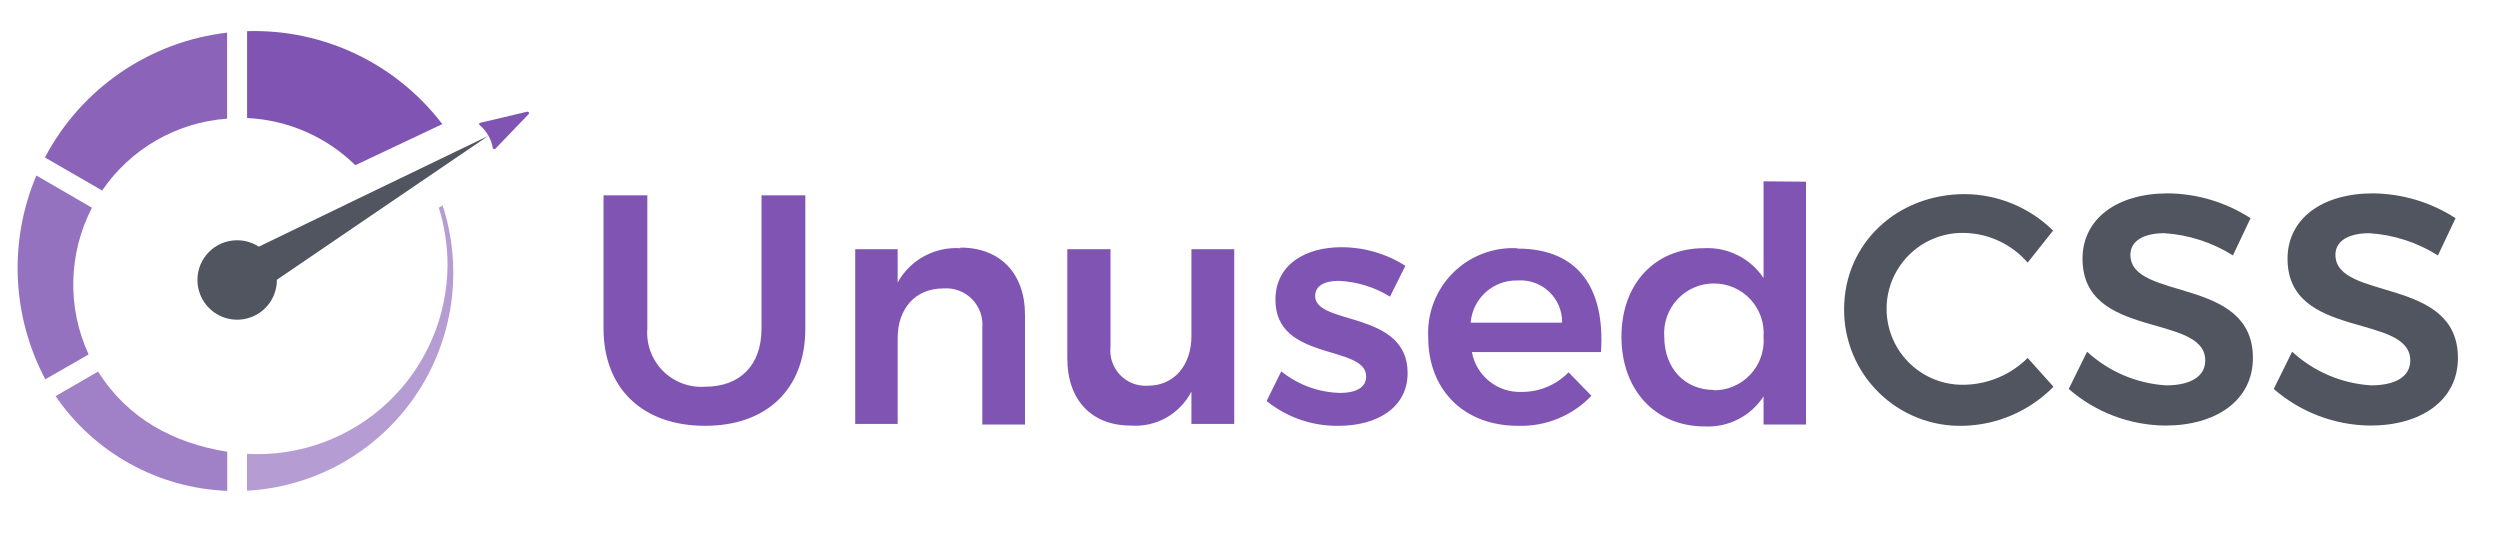
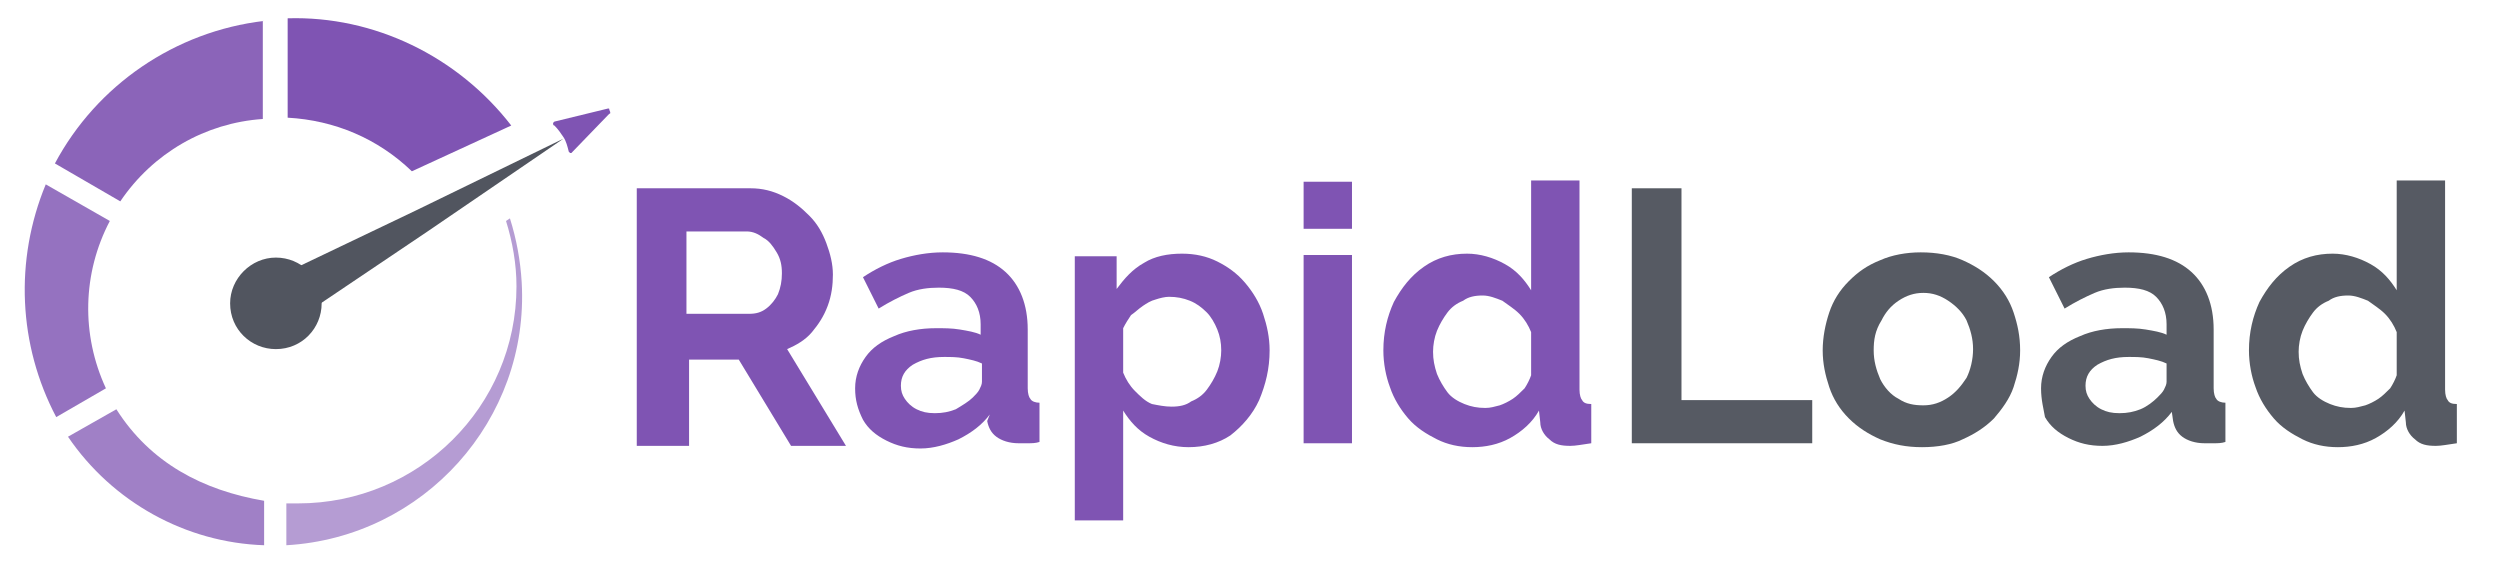
- <svg xmlns="http://www.w3.org/2000/svg" id="Layer_1" data-name="Layer 1" viewBox="0 0 201.44 43.07">
-   <defs>
-     <style>.cls-1{fill:#7f54b3;}.cls-1,.cls-2,.cls-3,.cls-4,.cls-5,.cls-6{fill-rule:evenodd;}.cls-2{fill:#51555f;}.cls-3{fill:#b59cd3;}.cls-4{fill:#a080c6;}.cls-5{fill:#9572c0;}.cls-6{fill:#8b64b9;}</style>
-   </defs>
-   <path class="cls-1" d="M52.16,26.47V15.74H48.63V26.47c0,4.84,3.16,7.84,8.18,7.84s8.08-3,8.08-7.84V15.74H61.36V26.47c0,3-1.76,4.69-4.55,4.69a4.36,4.36,0,0,1-4.65-4.69ZM77.39,20a5.39,5.39,0,0,0-5.06,2.76V20.08H68.91V34.16h3.42V27.24c0-2.32,1.37-4,3.69-4a2.92,2.92,0,0,1,3.13,3.18v7.79h3.44V25.37c0-3.34-2-5.42-5.2-5.42ZM96,20.08v7c0,2.26-1.31,4-3.52,4a2.84,2.84,0,0,1-3-3.15V20.08H86v8.81c0,3.32,1.94,5.4,5.1,5.4A5.07,5.07,0,0,0,96,31.55v2.61h3.45V20.08Zm16,3.82,1.24-2.48a9.57,9.57,0,0,0-5.16-1.5c-2.84,0-5.31,1.35-5.31,4.24,0,5,7.31,3.58,7.31,6.18,0,.92-.9,1.32-2.08,1.32a7.82,7.82,0,0,1-4.76-1.74l-1.18,2.39a9,9,0,0,0,5.81,2c3,0,5.55-1.4,5.55-4.26,0-5.05-7.45-3.82-7.45-6.19,0-.86.79-1.23,1.9-1.23A8.59,8.59,0,0,1,112,23.9ZM122.24,20a6.83,6.83,0,0,0-7.16,7.18c0,4.23,2.87,7.13,7.23,7.13a7.82,7.82,0,0,0,5.92-2.42L126.39,30a5.25,5.25,0,0,1-3.79,1.58,3.92,3.92,0,0,1-4-3.21H129c.34-5.11-1.79-8.34-6.73-8.34ZM118.5,26a3.69,3.69,0,0,1,3.76-3.4,3.35,3.35,0,0,1,3.61,3.4Zm23.6-11.39V22.4A5.43,5.43,0,0,0,137.28,20c-3.94,0-6.63,2.87-6.63,7.13s2.69,7.23,6.71,7.23a5.33,5.33,0,0,0,4.74-2.42v2.27h3.42V14.64Zm-4,16.81c-2.37,0-4-1.77-4-4.29a4,4,0,0,1,4-4.29,4,4,0,0,1,4,4.29A4,4,0,0,1,138.1,31.45Z" />
-   <path class="cls-2" d="M163.38,21.16l2.05-2.58a10.25,10.25,0,0,0-7.1-2.94c-5.5,0-9.74,4-9.74,9.28a9.35,9.35,0,0,0,9.61,9.39,10.52,10.52,0,0,0,7.26-3.15l-2.08-2.32a7.4,7.4,0,0,1-5,2.16,6.12,6.12,0,1,1,0-12.23,6.94,6.94,0,0,1,5,2.39Zm16.54-.58,1.42-3a12.48,12.48,0,0,0-6.65-2c-4.13,0-6.89,2.06-6.89,5.27,0,6.55,9.89,4.36,9.89,8.2,0,1.29-1.19,2-3.16,2a10.36,10.36,0,0,1-6.36-2.71l-1.48,3a12,12,0,0,0,7.79,2.95c4.05,0,7.05-2,7.05-5.45,0-6.6-9.87-4.57-9.87-8.31,0-1.13,1.08-1.74,2.74-1.74a11.81,11.81,0,0,1,5.52,1.79Zm16.52,0,1.42-3a12.48,12.48,0,0,0-6.65-2c-4.13,0-6.89,2.06-6.89,5.27,0,6.55,9.89,4.36,9.89,8.2,0,1.29-1.19,2-3.16,2a10.36,10.36,0,0,1-6.36-2.71l-1.48,3A12,12,0,0,0,191,34.29c4.05,0,7.05-2,7.05-5.45,0-6.6-9.87-4.57-9.87-8.31,0-1.13,1.08-1.74,2.74-1.74A11.81,11.81,0,0,1,196.44,20.58Z" />
-   <path class="cls-3" d="M19.9,39.54a17.58,17.58,0,0,0,15.76-23l-.3.2a15.51,15.51,0,0,1,.7,4.59A15.31,15.31,0,0,1,19.9,36.57Z" />
-   <path class="cls-4" d="M4.48,31.92a17.57,17.57,0,0,0,13.83,7.63V36.4c-4.31-.69-8-2.65-10.41-6.46Z" />
-   <path class="cls-5" d="M2.93,14.14a19.14,19.14,0,0,0,.72,16.42l3.49-2a13.45,13.45,0,0,1,.27-11.82Z" />
-   <path class="cls-6" d="M18.3,2.63A19.09,19.09,0,0,0,3.62,12.69l4.61,2.66A13.36,13.36,0,0,1,18.3,9.56Z" />
-   <path class="cls-1" d="M35.64,10A19.06,19.06,0,0,0,19.91,2.51v7a13.35,13.35,0,0,1,8.72,3.8Z" />
-   <path class="cls-2" d="M19.1,19.36a3.2,3.2,0,1,1-3.19,3.19A3.19,3.19,0,0,1,19.1,19.36Z" />
-   <polygon class="cls-2" points="39.34 10.95 29.8 17.44 20.27 23.93 19.42 22.45 18.57 20.98 28.95 15.96 39.34 10.95" />
-   <path class="cls-1" d="M42.59,9.2,39.9,12a.11.11,0,0,1-.12,0,.12.12,0,0,1-.08-.09,2.68,2.68,0,0,0-.36-1,2.9,2.9,0,0,0-.67-.81.11.11,0,0,1,0-.2L42.48,9a.13.13,0,0,1,.13.05A.12.12,0,0,1,42.59,9.2Z" />
+ <svg xmlns="http://www.w3.org/2000/svg" version="1.1" id="Layer_1" x="0px" y="0px" viewBox="0 0 191.2 43.1" style="enable-background:new 0 0 191.2 43.1;" xml:space="preserve">
+   <style type="text/css">
+ 	.st0{fill:#7F54B3;}
+ 	.st1{fill:#565A63;}
+ 	.st2{fill-rule:evenodd;clip-rule:evenodd;fill:#B59CD3;}
+ 	.st3{fill-rule:evenodd;clip-rule:evenodd;fill:#A080C6;}
+ 	.st4{fill-rule:evenodd;clip-rule:evenodd;fill:#9572C0;}
+ 	.st5{fill-rule:evenodd;clip-rule:evenodd;fill:#8B64B9;}
+ 	.st6{fill-rule:evenodd;clip-rule:evenodd;fill:#7F54B3;}
+ 	.st7{fill-rule:evenodd;clip-rule:evenodd;fill:#51555F;}
+ </style>
+   <g>
+     <path class="st0" d="M48.7,33.9V14.4h8.7c0.9,0,1.7,0.2,2.5,0.6c0.8,0.4,1.4,0.9,2,1.5c0.6,0.6,1,1.3,1.3,2.1   c0.3,0.8,0.5,1.6,0.5,2.4s-0.1,1.6-0.4,2.4c-0.3,0.8-0.7,1.4-1.2,2s-1.2,1-1.9,1.3l4.5,7.4h-4.2l-4-6.6h-3.8v6.6h-4V33.9z M52.5,24   h4.8c0.5,0,0.9-0.1,1.3-0.4c0.4-0.3,0.7-0.7,0.9-1.1c0.2-0.5,0.3-1,0.3-1.6s-0.1-1.1-0.4-1.6c-0.3-0.5-0.6-0.9-1-1.1   c-0.4-0.3-0.8-0.5-1.3-0.5h-4.6V24z" />
+     <path class="st0" d="M65.4,29.7c0-0.9,0.3-1.7,0.8-2.4c0.5-0.7,1.2-1.2,2.2-1.6c0.9-0.4,2-0.6,3.2-0.6c0.6,0,1.2,0,1.8,0.1   c0.6,0.1,1.2,0.2,1.6,0.4v-0.8c0-0.9-0.3-1.6-0.8-2.1S72.9,22,71.8,22c-0.8,0-1.6,0.1-2.3,0.4c-0.7,0.3-1.5,0.7-2.3,1.2L66,21.2   c0.9-0.6,1.9-1.1,2.9-1.4s2.1-0.5,3.2-0.5c2.1,0,3.7,0.5,4.8,1.5c1.1,1,1.7,2.5,1.7,4.4v4.5c0,0.4,0.1,0.7,0.2,0.8   c0.1,0.2,0.4,0.3,0.7,0.3v3c-0.3,0.1-0.6,0.1-0.9,0.1s-0.5,0-0.7,0c-0.7,0-1.3-0.2-1.7-0.5c-0.4-0.3-0.6-0.7-0.7-1.2l0.2-0.5   c-0.6,0.8-1.4,1.4-2.4,1.9c-0.9,0.4-1.9,0.7-2.9,0.7s-1.8-0.2-2.6-0.6c-0.8-0.4-1.4-0.9-1.8-1.6C65.6,31.3,65.4,30.6,65.4,29.7z    M74.4,30.4c0.2-0.2,0.4-0.4,0.5-0.6s0.2-0.4,0.2-0.6v-1.4c-0.4-0.2-0.9-0.3-1.4-0.4s-1-0.1-1.5-0.1c-1,0-1.7,0.2-2.4,0.6   c-0.6,0.4-0.9,0.9-0.9,1.6c0,0.4,0.1,0.7,0.3,1c0.2,0.3,0.5,0.6,0.9,0.8c0.4,0.2,0.8,0.3,1.4,0.3s1.1-0.1,1.6-0.3   C73.6,31,74.1,30.7,74.4,30.4z" />
+     <path class="st0" d="M90.9,34.2c-1.1,0-2.1-0.3-3-0.8s-1.5-1.2-2-2v8.4h-3.7V19.6h3.2v2.5c0.6-0.8,1.2-1.5,2.1-2   c0.8-0.5,1.8-0.7,2.9-0.7c1,0,1.9,0.2,2.7,0.6c0.8,0.4,1.5,0.9,2.1,1.6s1.1,1.5,1.4,2.4s0.5,1.8,0.5,2.8c0,1.4-0.3,2.6-0.8,3.8   c-0.5,1.1-1.3,2-2.2,2.7C93.2,33.9,92.1,34.2,90.9,34.2z M89.6,31.1c0.6,0,1.1-0.1,1.5-0.4c0.5-0.2,0.9-0.5,1.2-0.9   c0.3-0.4,0.6-0.9,0.8-1.4c0.2-0.5,0.3-1.1,0.3-1.6c0-0.6-0.1-1.1-0.3-1.6c-0.2-0.5-0.5-1-0.8-1.3c-0.4-0.4-0.8-0.7-1.3-0.9   c-0.5-0.2-1-0.3-1.6-0.3c-0.3,0-0.7,0.1-1,0.2c-0.4,0.1-0.7,0.3-1,0.5s-0.6,0.5-0.9,0.7c-0.2,0.3-0.4,0.6-0.6,1v3.4   c0.2,0.5,0.5,1,0.9,1.4s0.8,0.8,1.3,1C88.6,31,89.1,31.1,89.6,31.1z" />
+     <path class="st0" d="M99.7,17.5v-3.6h3.7v3.6H99.7z M99.7,33.9V19.5h3.7v14.4C103.4,33.9,99.7,33.9,99.7,33.9z" />
+     <path class="st0" d="M105.8,26.8c0-1.4,0.3-2.6,0.8-3.7c0.6-1.1,1.3-2,2.3-2.7s2.1-1,3.3-1c1,0,2,0.3,2.9,0.8s1.5,1.2,2,2v-8.4h3.7   v16c0,0.4,0.1,0.7,0.2,0.8c0.1,0.2,0.3,0.3,0.7,0.3v3c-0.7,0.1-1.2,0.2-1.6,0.2c-0.7,0-1.2-0.1-1.6-0.5c-0.4-0.3-0.7-0.8-0.7-1.3   l-0.1-0.9c-0.5,0.9-1.3,1.6-2.2,2.1c-0.9,0.5-1.9,0.7-2.9,0.7s-1.9-0.2-2.7-0.6c-0.8-0.4-1.6-0.9-2.2-1.6c-0.6-0.7-1.1-1.5-1.4-2.4   C106,28.8,105.8,27.8,105.8,26.8z M117.1,28.7v-3.3c-0.2-0.5-0.5-1-0.9-1.4s-0.9-0.7-1.3-1c-0.5-0.2-1-0.4-1.5-0.4   c-0.6,0-1.1,0.1-1.5,0.4c-0.5,0.2-0.9,0.5-1.2,0.9c-0.3,0.4-0.6,0.9-0.8,1.4c-0.2,0.5-0.3,1.1-0.3,1.6c0,0.6,0.1,1.1,0.3,1.7   c0.2,0.5,0.5,1,0.8,1.4s0.8,0.7,1.3,0.9c0.5,0.2,1,0.3,1.6,0.3c0.4,0,0.7-0.1,1.1-0.2c0.3-0.1,0.7-0.3,1-0.5s0.6-0.5,0.9-0.8   C116.8,29.4,117,29,117.1,28.7z" />
+     <path class="st1" d="M124.8,33.9V14.4h3.8v16.2h10v3.3H124.8z" />
+     <path class="st1" d="M147,34.2c-1.2,0-2.2-0.2-3.2-0.6c-0.9-0.4-1.7-0.9-2.4-1.6c-0.7-0.7-1.2-1.5-1.5-2.4s-0.5-1.8-0.5-2.8   s0.2-2,0.5-2.9s0.8-1.7,1.5-2.4c0.7-0.7,1.4-1.2,2.4-1.6c0.9-0.4,2-0.6,3.1-0.6c1.2,0,2.3,0.2,3.2,0.6s1.7,0.9,2.4,1.6   s1.2,1.5,1.5,2.4s0.5,1.8,0.5,2.9c0,1-0.2,1.9-0.5,2.8s-0.9,1.7-1.5,2.4c-0.7,0.7-1.5,1.2-2.4,1.6C149.3,34,148.2,34.2,147,34.2z    M143.3,26.8c0,0.8,0.2,1.5,0.5,2.2c0.3,0.6,0.8,1.2,1.4,1.5c0.6,0.4,1.2,0.5,1.9,0.5s1.3-0.2,1.9-0.6c0.6-0.4,1-0.9,1.4-1.5   c0.3-0.6,0.5-1.4,0.5-2.2c0-0.8-0.2-1.5-0.5-2.2c-0.3-0.6-0.8-1.1-1.4-1.5c-0.6-0.4-1.2-0.6-1.9-0.6s-1.3,0.2-1.9,0.6   c-0.6,0.4-1,0.9-1.3,1.5C143.4,25.3,143.3,26,143.3,26.8z" />
+     <path class="st1" d="M156.1,29.7c0-0.9,0.3-1.7,0.8-2.4s1.2-1.2,2.2-1.6c0.9-0.4,2-0.6,3.2-0.6c0.6,0,1.2,0,1.8,0.1   s1.2,0.2,1.6,0.4v-0.8c0-0.9-0.3-1.6-0.8-2.1s-1.3-0.7-2.4-0.7c-0.8,0-1.6,0.1-2.3,0.4s-1.5,0.7-2.3,1.2l-1.2-2.4   c0.9-0.6,1.9-1.1,2.9-1.4s2.1-0.5,3.2-0.5c2.1,0,3.7,0.5,4.8,1.5s1.7,2.5,1.7,4.4v4.5c0,0.4,0.1,0.7,0.2,0.8   c0.1,0.2,0.4,0.3,0.7,0.3v3c-0.3,0.1-0.6,0.1-0.9,0.1c-0.3,0-0.5,0-0.7,0c-0.7,0-1.3-0.2-1.7-0.5s-0.6-0.7-0.7-1.2l-0.1-0.7   c-0.6,0.8-1.4,1.4-2.4,1.9c-0.9,0.4-1.9,0.7-2.9,0.7s-1.8-0.2-2.6-0.6c-0.8-0.4-1.4-0.9-1.8-1.6C156.3,31.3,156.1,30.6,156.1,29.7z    M165,30.4c0.2-0.2,0.4-0.4,0.5-0.6s0.2-0.4,0.2-0.6v-1.4c-0.4-0.2-0.9-0.3-1.4-0.4s-1-0.1-1.5-0.1c-1,0-1.7,0.2-2.4,0.6   c-0.6,0.4-0.9,0.9-0.9,1.6c0,0.4,0.1,0.7,0.3,1s0.5,0.6,0.9,0.8c0.4,0.2,0.8,0.3,1.4,0.3c0.6,0,1.1-0.1,1.6-0.3   S164.7,30.7,165,30.4z" />
+     <path class="st1" d="M172,26.8c0-1.4,0.3-2.6,0.8-3.7c0.6-1.1,1.3-2,2.3-2.7s2.1-1,3.3-1c1,0,2,0.3,2.9,0.8s1.5,1.2,2,2v-8.4h3.7   v16c0,0.4,0.1,0.7,0.2,0.8c0.1,0.2,0.3,0.3,0.7,0.3v3c-0.7,0.1-1.2,0.2-1.6,0.2c-0.7,0-1.2-0.1-1.6-0.5c-0.4-0.3-0.7-0.8-0.7-1.3   l-0.1-0.9c-0.5,0.9-1.3,1.6-2.2,2.1s-1.9,0.7-2.9,0.7s-1.9-0.2-2.7-0.6c-0.8-0.4-1.6-0.9-2.2-1.6c-0.6-0.7-1.1-1.5-1.4-2.4   C172.2,28.8,172,27.8,172,26.8z M183.3,28.7v-3.3c-0.2-0.5-0.5-1-0.9-1.4s-0.9-0.7-1.3-1c-0.5-0.2-1-0.4-1.5-0.4   c-0.6,0-1.1,0.1-1.5,0.4c-0.5,0.2-0.9,0.5-1.2,0.9s-0.6,0.9-0.8,1.4s-0.3,1.1-0.3,1.6c0,0.6,0.1,1.1,0.3,1.7c0.2,0.5,0.5,1,0.8,1.4   s0.8,0.7,1.3,0.9c0.5,0.2,1,0.3,1.6,0.3c0.4,0,0.7-0.1,1.1-0.2c0.3-0.1,0.7-0.3,1-0.5s0.6-0.5,0.9-0.8   C183,29.4,183.2,29,183.3,28.7z" />
+   </g>
+   <g>
+     <path class="st2" d="M21.9,41.7c10.5-0.6,18.6-9.6,18-20.1c-0.1-1.7-0.4-3.3-0.9-4.9l-0.3,0.2c0.5,1.6,0.8,3.3,0.8,5   c0,9.2-7.5,16.6-16.7,16.6c-0.3,0-0.6,0-0.9,0V41.7z" />
+     <path class="st3" d="M5.2,33.4c3.4,5,9,8.1,15,8.3v-3.4c-4.7-0.8-8.7-2.9-11.3-7L5.2,33.4z" />
+     <path class="st4" d="M3.5,14.1c-2.4,5.8-2.1,12.3,0.8,17.8l3.8-2.2c-1.9-4.1-1.8-8.8,0.3-12.8L3.5,14.1z" />
+     <path class="st5" d="M20.2,1.6c-6.8,0.8-12.8,4.9-16,10.9l5,2.9c2.5-3.7,6.5-6,10.9-6.3V1.6H20.2z" />
+     <path class="st6" d="M39.1,9.6C35,4.3,28.6,1.2,22,1.4V9c3.6,0.2,6.9,1.6,9.5,4.1L39.1,9.6z" />
+     <path class="st7" d="M21.1,19.7c1.9,0,3.5,1.5,3.5,3.5c0,1.9-1.5,3.5-3.5,3.5c-1.9,0-3.5-1.5-3.5-3.5l0,0   C17.6,21.3,19.2,19.7,21.1,19.7L21.1,19.7z" />
+     <polygon class="st7" points="43.1,10.6 32.7,17.7 22.3,24.7 21.4,23.1 20.5,21.5 31.8,16.1  " />
+     <path class="st6" d="M46.6,8.7l-2.9,3h-0.1l-0.1-0.1c-0.1-0.4-0.2-0.8-0.4-1.1s-0.4-0.6-0.7-0.9c-0.1,0-0.1-0.1-0.1-0.2   c0,0,0,0,0.1-0.1l4.1-1c0.1,0,0.1,0,0.1,0.1C46.7,8.6,46.7,8.7,46.6,8.7z" />
+   </g>
</svg>
